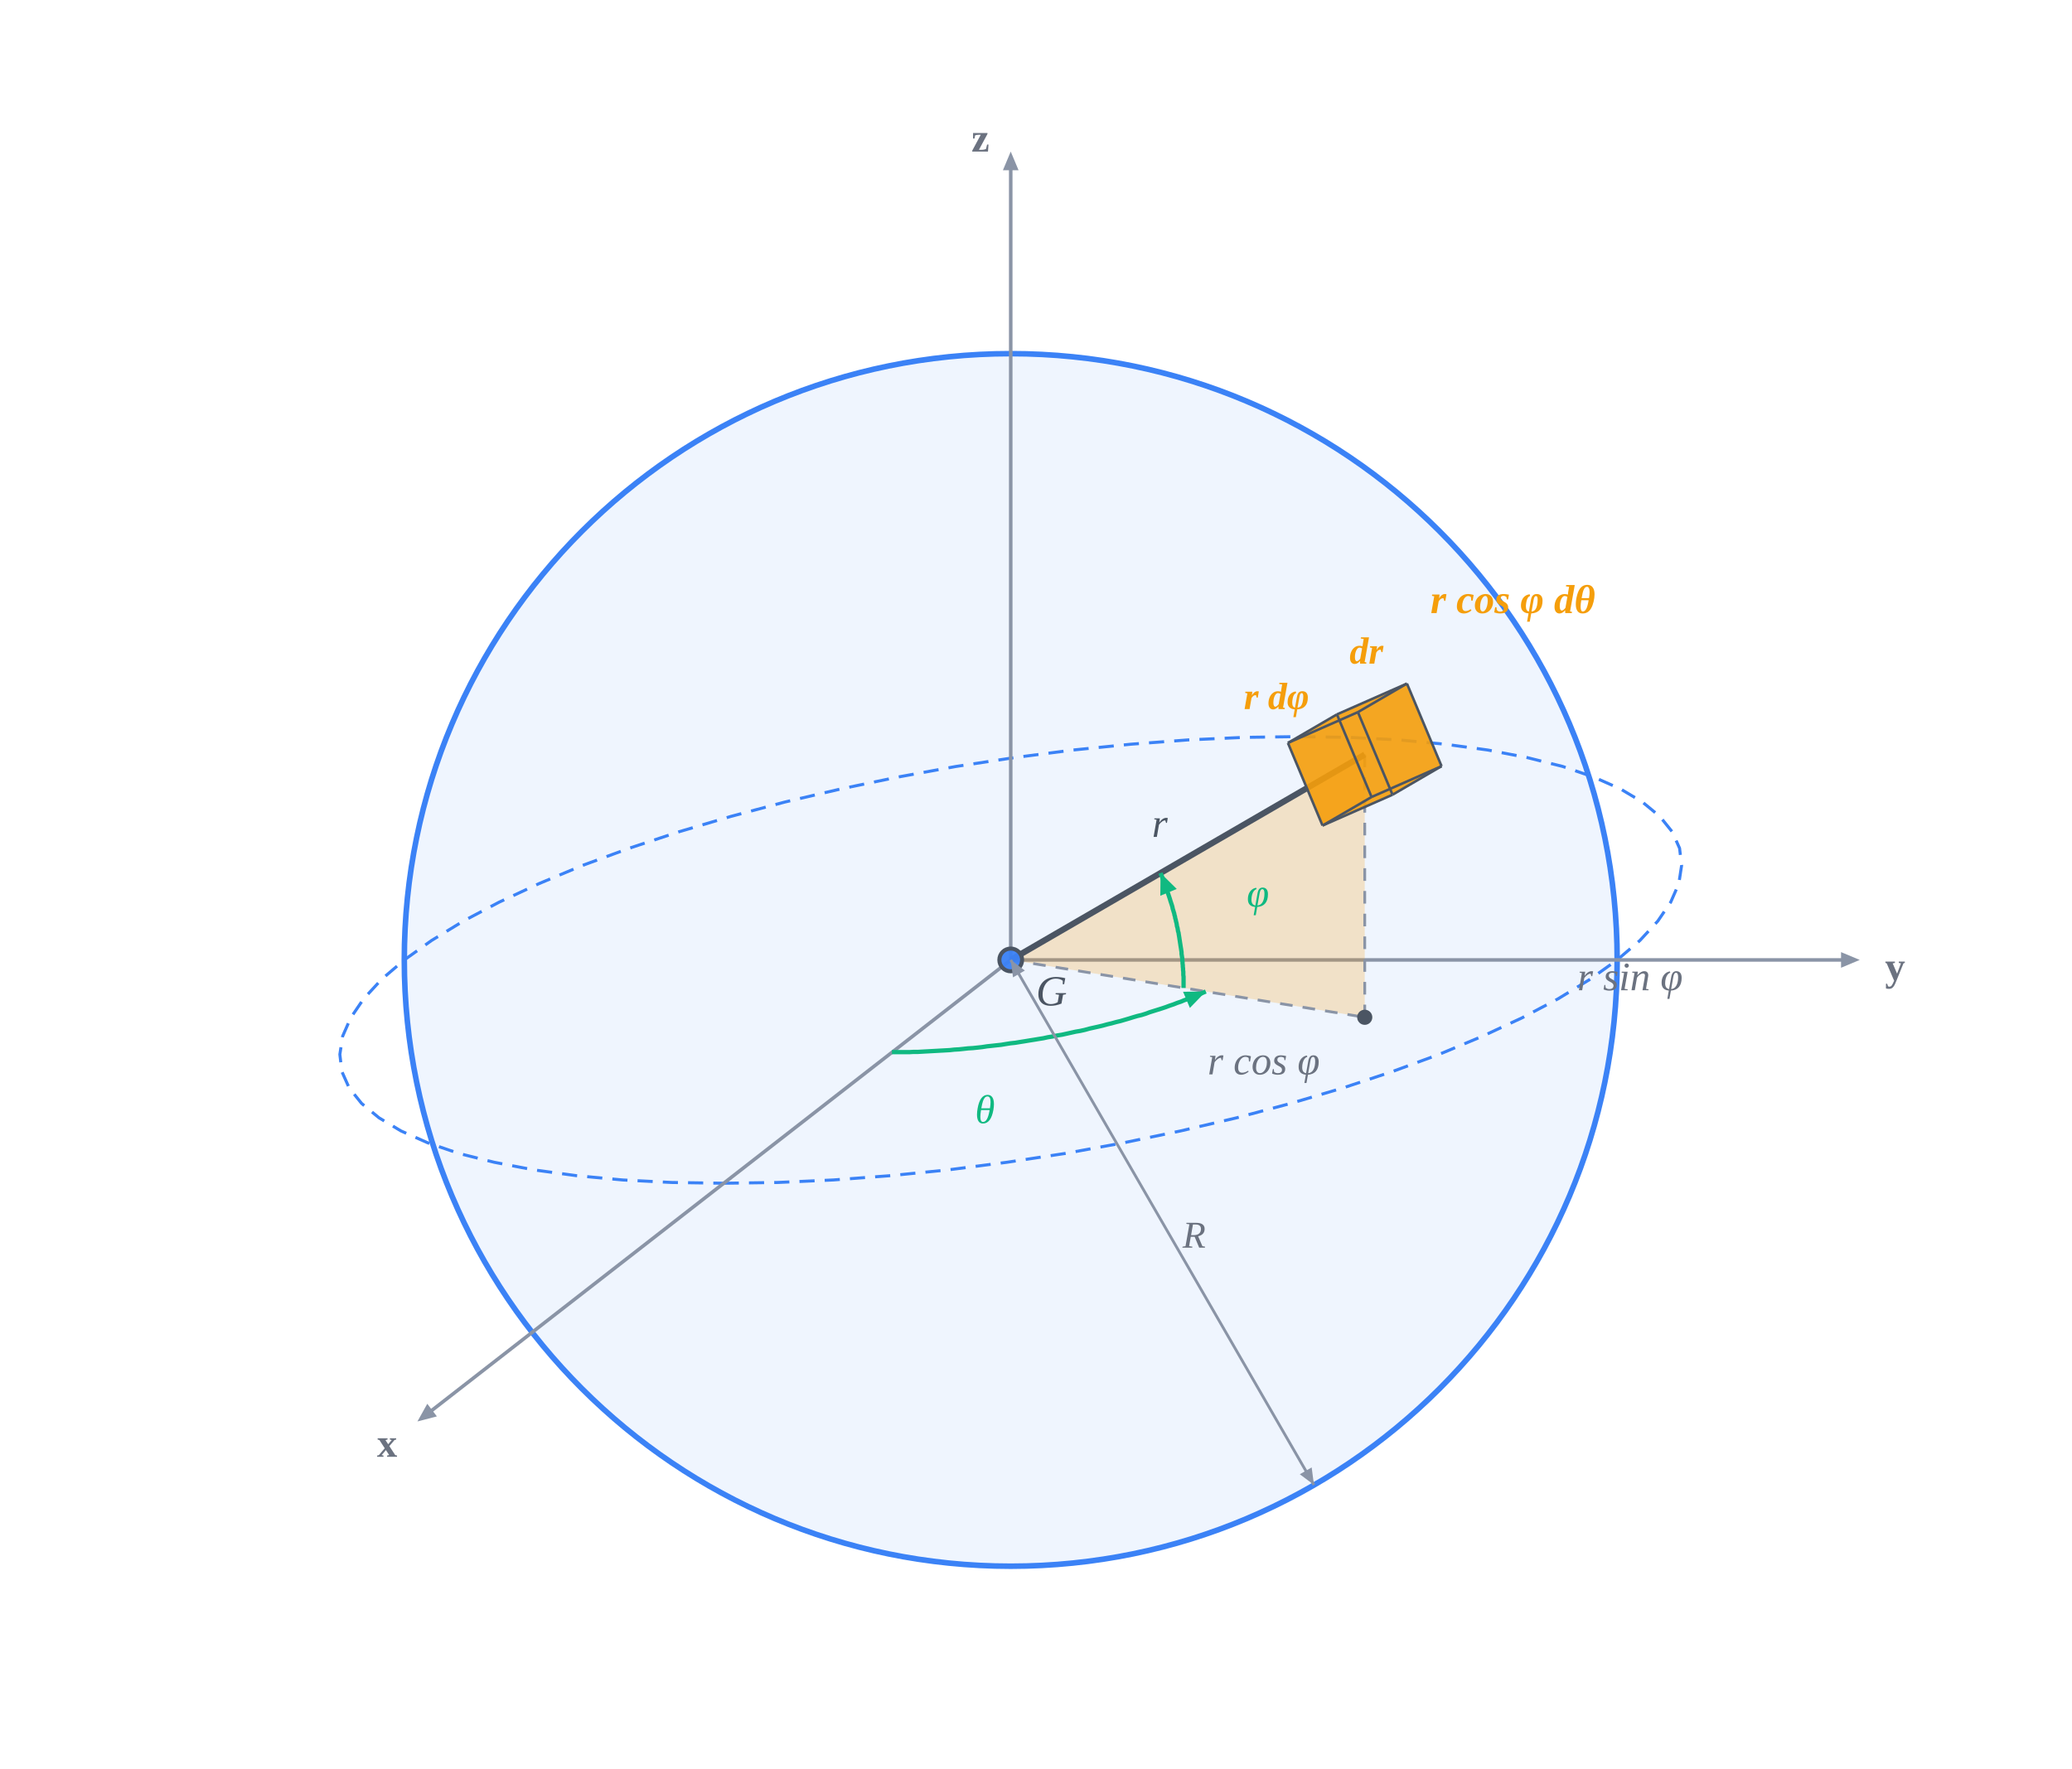
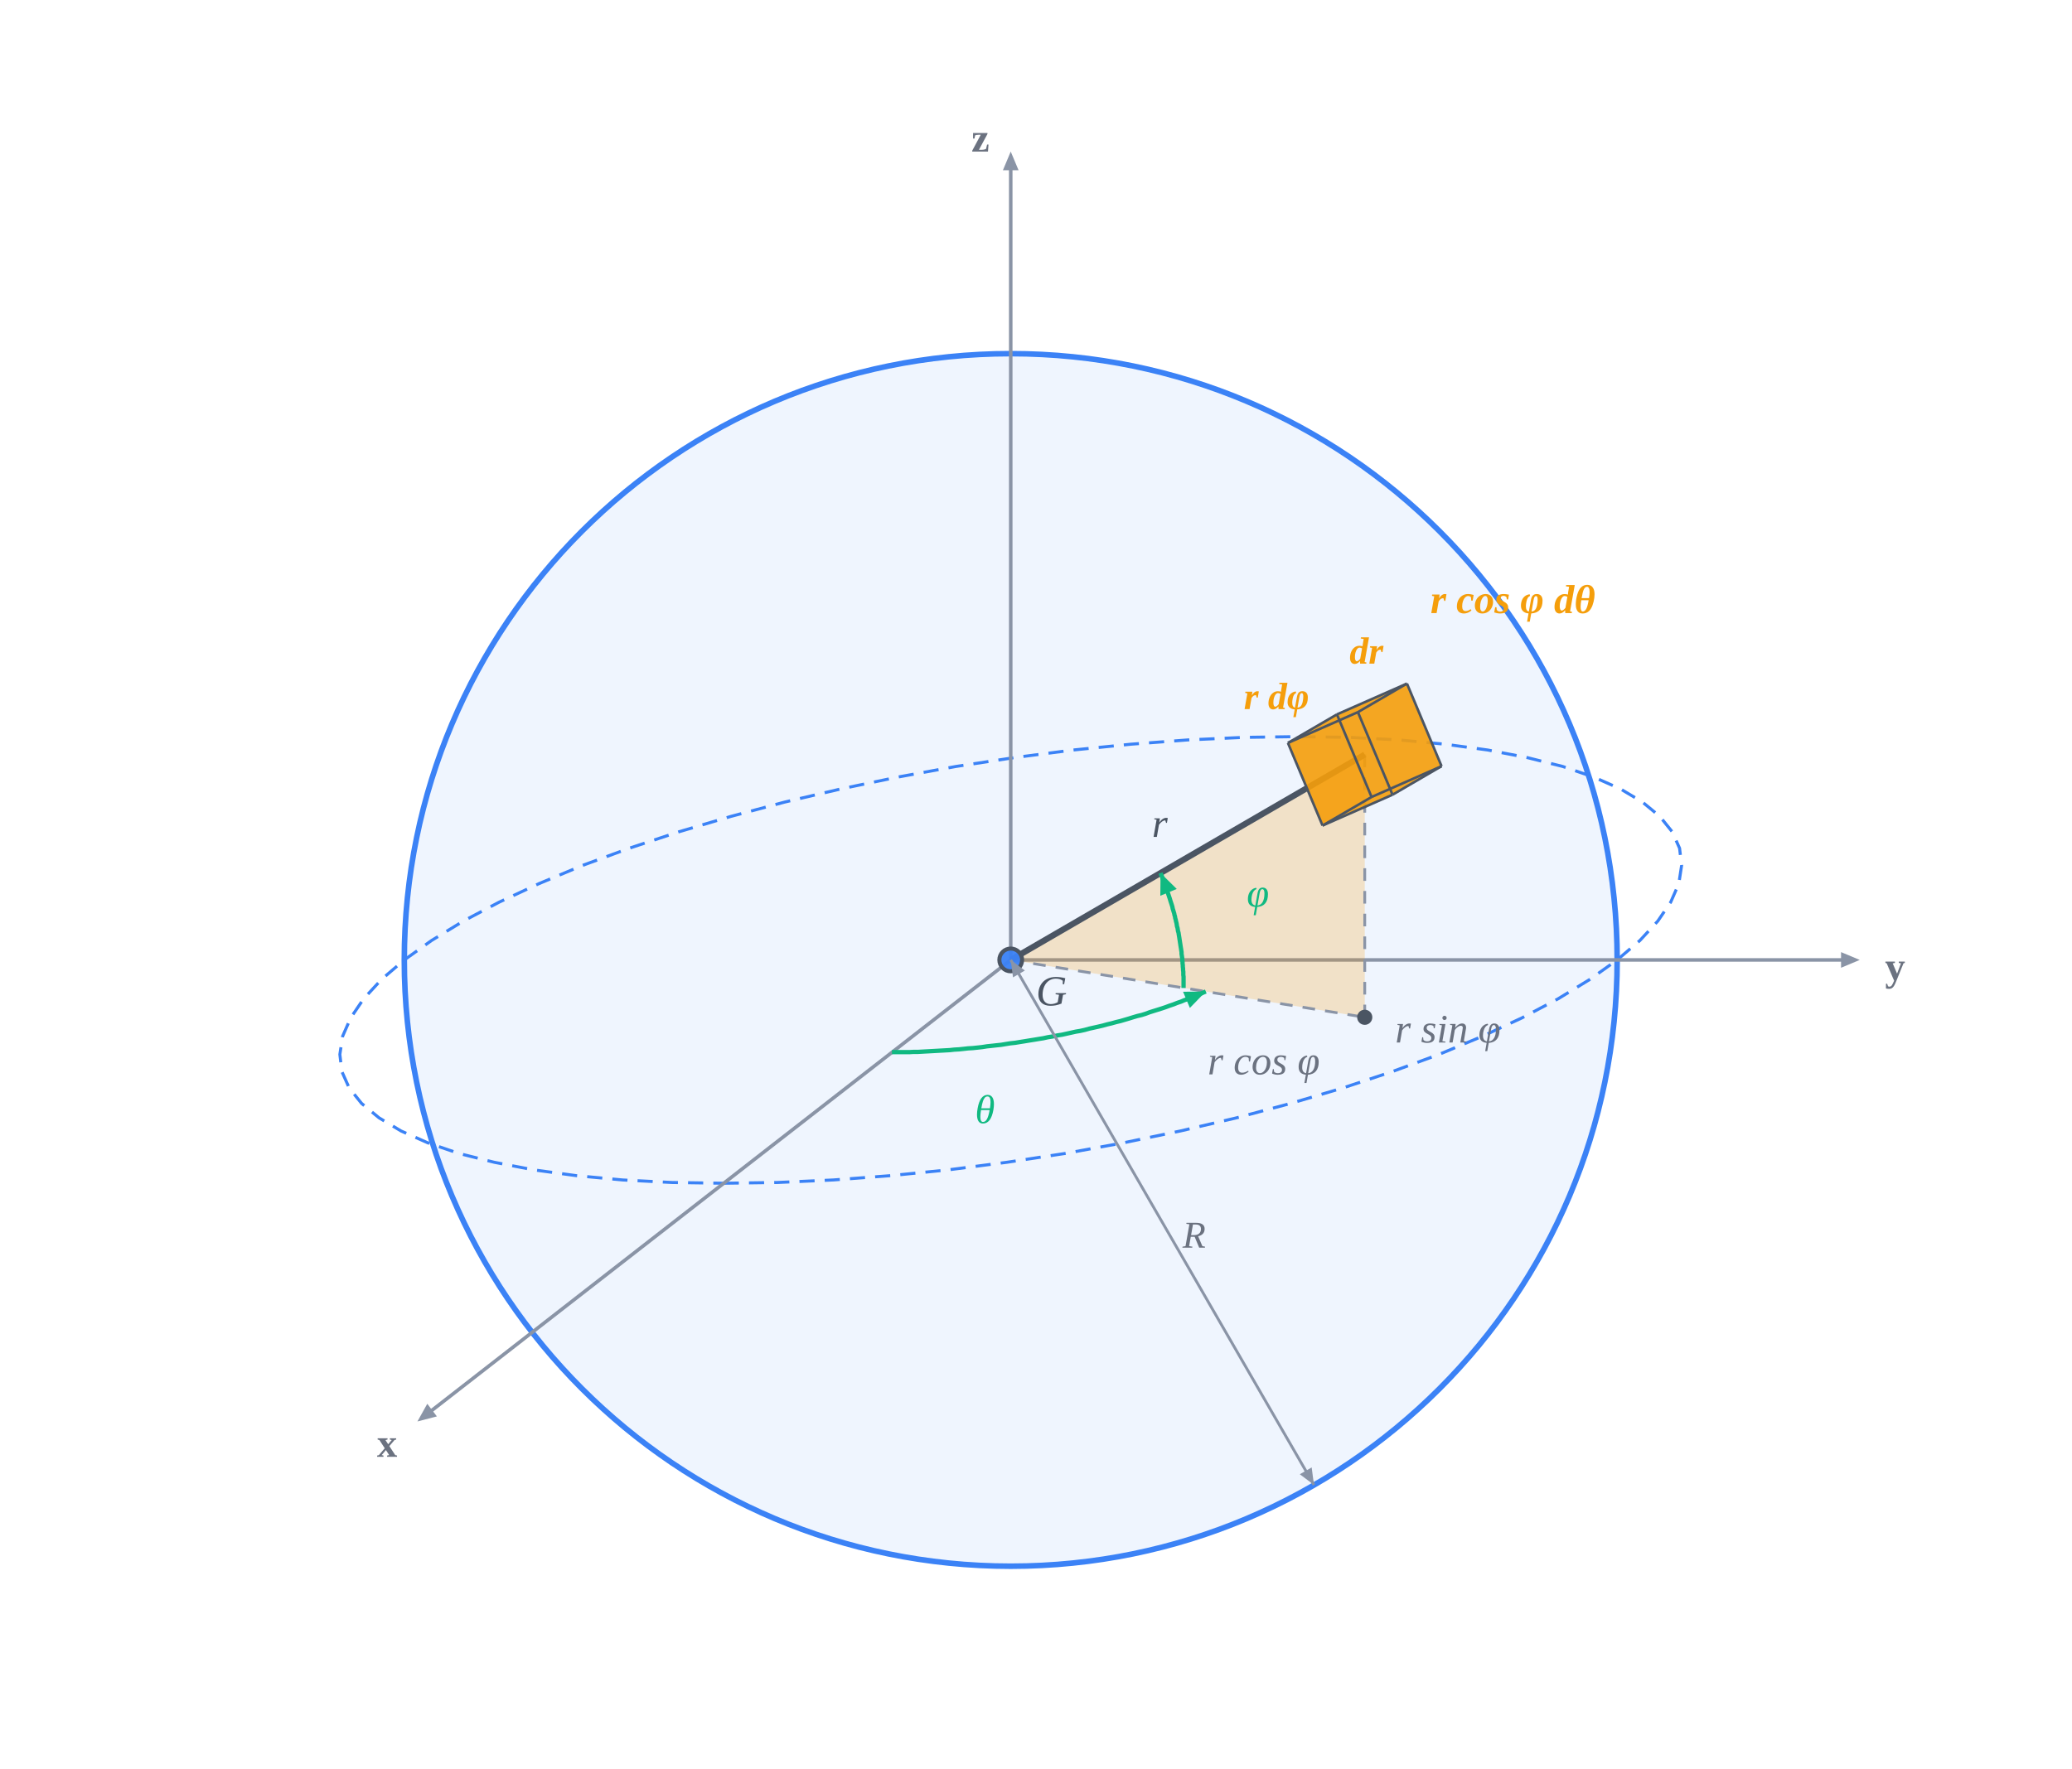
<svg xmlns="http://www.w3.org/2000/svg" viewBox="0 0 820 700" width="100%" class="fig-kit" style="max-width:820px;margin:0 auto;display:block" role="img" aria-label="Sphere with the spherical coordinates of the notes: radius r, longitude θ and latitude φ, and the right triangle that gives r cos φ and r sin φ.">
  <g font-family="Inter, Arial, sans-serif" font-size="13" fill="#8a94a6">
    <circle cx="400.0" cy="380.0" r="240.0" fill="#3b82f6" fill-opacity="0.08" stroke="#3b82f6" stroke-width="2.2" stroke-linejoin="round" />
    <polyline points="286.4,468.4 307.7,468.1 329.8,467.1 352.4,465.4 375.3,463.1 398.5,460.1 421.6,456.6 444.6,452.4 467.2,447.7 489.4,442.5 510.8,436.8 531.4,430.7 551.0,424.2 569.5,417.4 586.7,410.2 602.4,402.9 616.6,395.4 629.2,387.7 640.0,380.0 649.0,372.3 656.1,364.6 661.2,357.1 664.4,349.8 665.5,342.6 664.7,335.8 661.8,329.3 656.9,323.2 650.0,317.5 641.3,312.3 630.7,307.6 618.4,303.4 604.4,299.9 588.8,296.9 571.9,294.6 553.6,292.9 534.1,291.9 513.6,291.6 492.3,291.9 470.2,292.9 447.6,294.6 424.7,296.9 401.5,299.9 378.4,303.4 355.4,307.6 332.8,312.3 310.6,317.5 289.2,323.2 268.6,329.3 249.0,335.8 230.5,342.6 213.3,349.8 197.6,357.1 183.4,364.6 170.8,372.3 160.0,380.0 151.0,387.7 143.9,395.4 138.8,402.9 135.6,410.2 134.5,417.4 135.3,424.2 138.2,430.7 143.1,436.8 150.0,442.5 158.7,447.7 169.3,452.4 181.6,456.6 195.6,460.1 211.2,463.1 228.1,465.4 246.4,467.1 265.9,468.1 286.4,468.4" fill="none" stroke="#3b82f6" stroke-width="1.2" stroke-dasharray="6 4" stroke-linejoin="round" />
    <line x1="400.0" y1="380.0" x2="169.0" y2="559.8" stroke="#8a94a6" stroke-width="1.4" />
    <path d="M165.2,562.7 L169.1,555.7 L172.9,560.7 Z" fill="#8a94a6" />
    <text x="153.2" y="576.7" fill="#6b7280" font-size="16" font-weight="700" text-anchor="middle" font-family="Newsreader, 'Times New Roman', Times, serif" style="font-variant-numeric:lining-nums" font-style="italic">
      <tspan font-weight="700" font-style="normal">x</tspan>
    </text>
    <line x1="400.0" y1="380.0" x2="731.2" y2="380.0" stroke="#8a94a6" stroke-width="1.4" />
    <path d="M736.0,380.0 L728.6,383.1 L728.6,376.9 Z" fill="#8a94a6" />
    <text x="750.0" y="388.0" fill="#6b7280" font-size="16" font-weight="700" text-anchor="middle" font-family="Newsreader, 'Times New Roman', Times, serif" style="font-variant-numeric:lining-nums" font-style="italic">
      <tspan font-weight="700" font-style="normal">y</tspan>
    </text>
    <line x1="400.0" y1="380.0" x2="400.0" y2="64.8" stroke="#8a94a6" stroke-width="1.4" />
    <path d="M400.0,60.0 L403.1,67.4 L396.9,67.4 Z" fill="#8a94a6" />
    <text x="388.0" y="60.0" fill="#6b7280" font-size="16" font-weight="700" text-anchor="middle" font-family="Newsreader, 'Times New Roman', Times, serif" style="font-variant-numeric:lining-nums" font-style="italic">
      <tspan font-weight="700" font-style="normal">z</tspan>
    </text>
    <polygon points="400.0,380.0 540.1,402.7 540.1,298.7" fill="#f59e0b" fill-opacity="0.22" stroke="#f59e0b" stroke-width="0.0" stroke-linejoin="round" />
    <line x1="400.0" y1="380.0" x2="540.1" y2="402.7" stroke="#8a94a6" stroke-width="1.1" stroke-dasharray="5 4" />
    <line x1="540.1" y1="402.7" x2="540.1" y2="298.7" stroke="#8a94a6" stroke-width="1.1" stroke-dasharray="5 4" />
    <line x1="400.0" y1="380.0" x2="540.1" y2="298.7" stroke="#4b5563" stroke-width="2.4" />
    <polyline points="353.0,416.5 354.7,416.5 356.4,416.5 358.1,416.5 359.9,416.5 361.6,416.4 363.4,416.4 365.1,416.3 366.9,416.2 368.7,416.1 370.5,416.0 372.3,415.9 374.1,415.8 375.9,415.7 377.7,415.5 379.5,415.4 381.4,415.2 383.2,415.0 385.0,414.9 386.9,414.7 388.7,414.5 390.6,414.2 392.5,414.0 394.3,413.8 396.2,413.6 398.0,413.3 399.9,413.0 401.8,412.8 403.6,412.5 405.5,412.2 407.3,411.9 409.2,411.6 411.0,411.3 412.9,411.0 414.7,410.6 416.6,410.3 418.4,409.9 420.3,409.6 422.1,409.2 423.9,408.8 425.7,408.4 427.5,408.1 429.3,407.7 431.1,407.2 432.9,406.8 434.7,406.4 436.4,406.0 438.2,405.5 439.9,405.1 441.7,404.6 443.4,404.2 445.1,403.7 446.8,403.2 448.4,402.7 450.1,402.2 451.8,401.8 453.4,401.3 455.0,400.7 456.6,400.2 458.2,399.7 459.8,399.2 461.3,398.7 462.9,398.1 464.4,397.6 465.9,397.0 467.4,396.5 468.8,395.9 470.3,395.4 471.7,394.8 473.1,394.2 474.5,393.7 475.8,393.1 477.2,392.5" fill="none" stroke="#10b981" stroke-width="1.7" stroke-linejoin="round" />
    <path d="M477.2,392.5 L470.9,399.0 L468.2,392.6 Z" fill="#10b981" />
    <text x="389.8" y="444.6" fill="#10b981" font-size="16" font-weight="400" text-anchor="middle" font-family="Newsreader, 'Times New Roman', Times, serif" style="font-variant-numeric:lining-nums" font-style="italic">θ</text>
    <polyline points="468.4,391.1 468.4,390.4 468.4,389.8 468.4,389.2 468.4,388.5 468.4,387.9 468.4,387.2 468.4,386.6 468.3,386.0 468.3,385.3 468.3,384.7 468.2,384.0 468.2,383.4 468.1,382.7 468.1,382.1 468.0,381.4 468.0,380.8 467.9,380.2 467.9,379.5 467.8,378.9 467.7,378.2 467.6,377.6 467.6,376.9 467.5,376.3 467.4,375.6 467.3,375.0 467.2,374.4 467.1,373.7 467.0,373.1 466.9,372.4 466.8,371.8 466.7,371.1 466.6,370.5 466.5,369.9 466.4,369.2 466.2,368.6 466.1,367.9 466.0,367.3 465.8,366.7 465.7,366.0 465.6,365.4 465.4,364.7 465.3,364.1 465.1,363.5 465.0,362.8 464.8,362.2 464.7,361.6 464.5,361.0 464.3,360.3 464.1,359.7 464.0,359.1 463.8,358.4 463.6,357.8 463.4,357.2 463.2,356.6 463.0,355.9 462.8,355.3 462.6,354.7 462.4,354.1 462.2,353.5 462.0,352.9 461.8,352.2 461.6,351.6 461.4,351.0 461.2,350.4 460.9,349.8 460.7,349.2 460.5,348.6 460.2,348.0 460.0,347.4 459.8,346.8 459.5,346.2 459.3,345.6" fill="none" stroke="#10b981" stroke-width="1.7" stroke-linejoin="round" />
    <path d="M459.3,345.6 L465.7,351.9 L459.2,354.6 Z" fill="#10b981" />
    <text x="497.8" y="358.9" fill="#10b981" font-size="16" font-weight="400" text-anchor="middle" font-family="Newsreader, 'Times New Roman', Times, serif" style="font-variant-numeric:lining-nums" font-style="italic">φ</text>
    <text x="462.1" y="331.3" fill="#4b5563" font-size="16" font-weight="400" text-anchor="end" font-family="Newsreader, 'Times New Roman', Times, serif" style="font-variant-numeric:lining-nums" font-style="italic">r</text>
    <text x="500.1" y="425.3" fill="#6b7280" font-size="16" font-weight="400" text-anchor="middle" font-family="Newsreader, 'Times New Roman', Times, serif" style="font-variant-numeric:lining-nums" font-style="italic">r cos φ</text>
-     <text x="624.2" y="392.0" fill="#6b7280" font-size="16" font-weight="400" text-anchor="start" font-family="Newsreader, 'Times New Roman', Times, serif" style="font-variant-numeric:lining-nums" font-style="italic">r sin φ</text>
+     <text x="552.1" y="412.7" fill="#6b7280" font-size="16" font-weight="400" text-anchor="start" font-family="Newsreader, 'Times New Roman', Times, serif" style="font-variant-numeric:lining-nums" font-style="italic">r sin φ</text>
    <polygon points="509.7,294.1 523.4,326.8 551.1,314.6 570.5,303.3 556.8,270.6 529.1,282.8" fill="#f59e0b" fill-opacity="0.9" stroke="#f59e0b" stroke-width="0.0" stroke-linejoin="round" />
    <line x1="523.4" y1="326.8" x2="542.8" y2="315.5" stroke="#4b5563" stroke-width="1.0" />
    <line x1="523.4" y1="326.8" x2="551.1" y2="314.6" stroke="#4b5563" stroke-width="1.0" />
    <line x1="523.4" y1="326.8" x2="509.7" y2="294.1" stroke="#4b5563" stroke-width="1.0" />
    <line x1="509.7" y1="294.1" x2="529.1" y2="282.8" stroke="#4b5563" stroke-width="1.0" />
    <line x1="509.7" y1="294.1" x2="537.4" y2="281.9" stroke="#4b5563" stroke-width="1.0" />
    <line x1="551.1" y1="314.6" x2="570.5" y2="303.3" stroke="#4b5563" stroke-width="1.0" />
    <line x1="551.1" y1="314.6" x2="537.4" y2="281.9" stroke="#4b5563" stroke-width="1.0" />
    <line x1="537.4" y1="281.9" x2="556.8" y2="270.6" stroke="#4b5563" stroke-width="1.0" />
    <line x1="542.8" y1="315.5" x2="570.5" y2="303.3" stroke="#4b5563" stroke-width="1.0" />
    <line x1="542.8" y1="315.5" x2="529.1" y2="282.8" stroke="#4b5563" stroke-width="1.0" />
    <line x1="529.1" y1="282.8" x2="556.8" y2="270.6" stroke="#4b5563" stroke-width="1.0" />
    <line x1="570.5" y1="303.3" x2="556.8" y2="270.6" stroke="#4b5563" stroke-width="1.0" />
    <text x="534.1" y="262.7" fill="#f59e0b" font-size="15" font-weight="700" text-anchor="start" font-family="Newsreader, 'Times New Roman', Times, serif" style="font-variant-numeric:lining-nums" font-style="italic">dr</text>
    <text x="566.1" y="242.7" fill="#f59e0b" font-size="16" font-weight="700" text-anchor="start" font-family="Newsreader, 'Times New Roman', Times, serif" style="font-variant-numeric:lining-nums" font-style="italic">r cos φ dθ</text>
    <text x="518.1" y="280.7" fill="#f59e0b" font-size="15" font-weight="700" text-anchor="end" font-family="Newsreader, 'Times New Roman', Times, serif" style="font-variant-numeric:lining-nums" font-style="italic">r dφ</text>
    <circle cx="400.0" cy="380.0" r="4.5" fill="#3b82f6" fill-opacity="0.95" stroke="#4b5563" stroke-width="1.6" />
    <text x="410.0" y="398.0" fill="#4b5563" font-size="17" font-weight="400" text-anchor="start" font-family="Newsreader, 'Times New Roman', Times, serif" style="font-variant-numeric:lining-nums" font-style="italic">G</text>
    <circle cx="540.1" cy="402.7" r="3.0" fill="#4b5563" />
    <line x1="400.0" y1="380.0" x2="520.0" y2="587.8" stroke="#8a94a6" stroke-width="1.1" />
    <path d="M400.0,380.0 L405.6,384.2 L400.9,386.9 Z" fill="#8a94a6" />
    <path d="M520.0,587.8 L514.4,583.6 L519.1,580.9 Z" fill="#8a94a6" />
    <text x="460.0" y="483.9" fill="#6b7280" font-size="15" font-weight="400" text-anchor="middle" font-family="Newsreader, 'Times New Roman', Times, serif" style="font-variant-numeric:lining-nums" font-style="italic" />
    <text x="468.0" y="493.9" fill="#6b7280" font-size="15" font-weight="400" text-anchor="start" font-family="Newsreader, 'Times New Roman', Times, serif" style="font-variant-numeric:lining-nums" font-style="italic">R</text>
  </g>
</svg>
